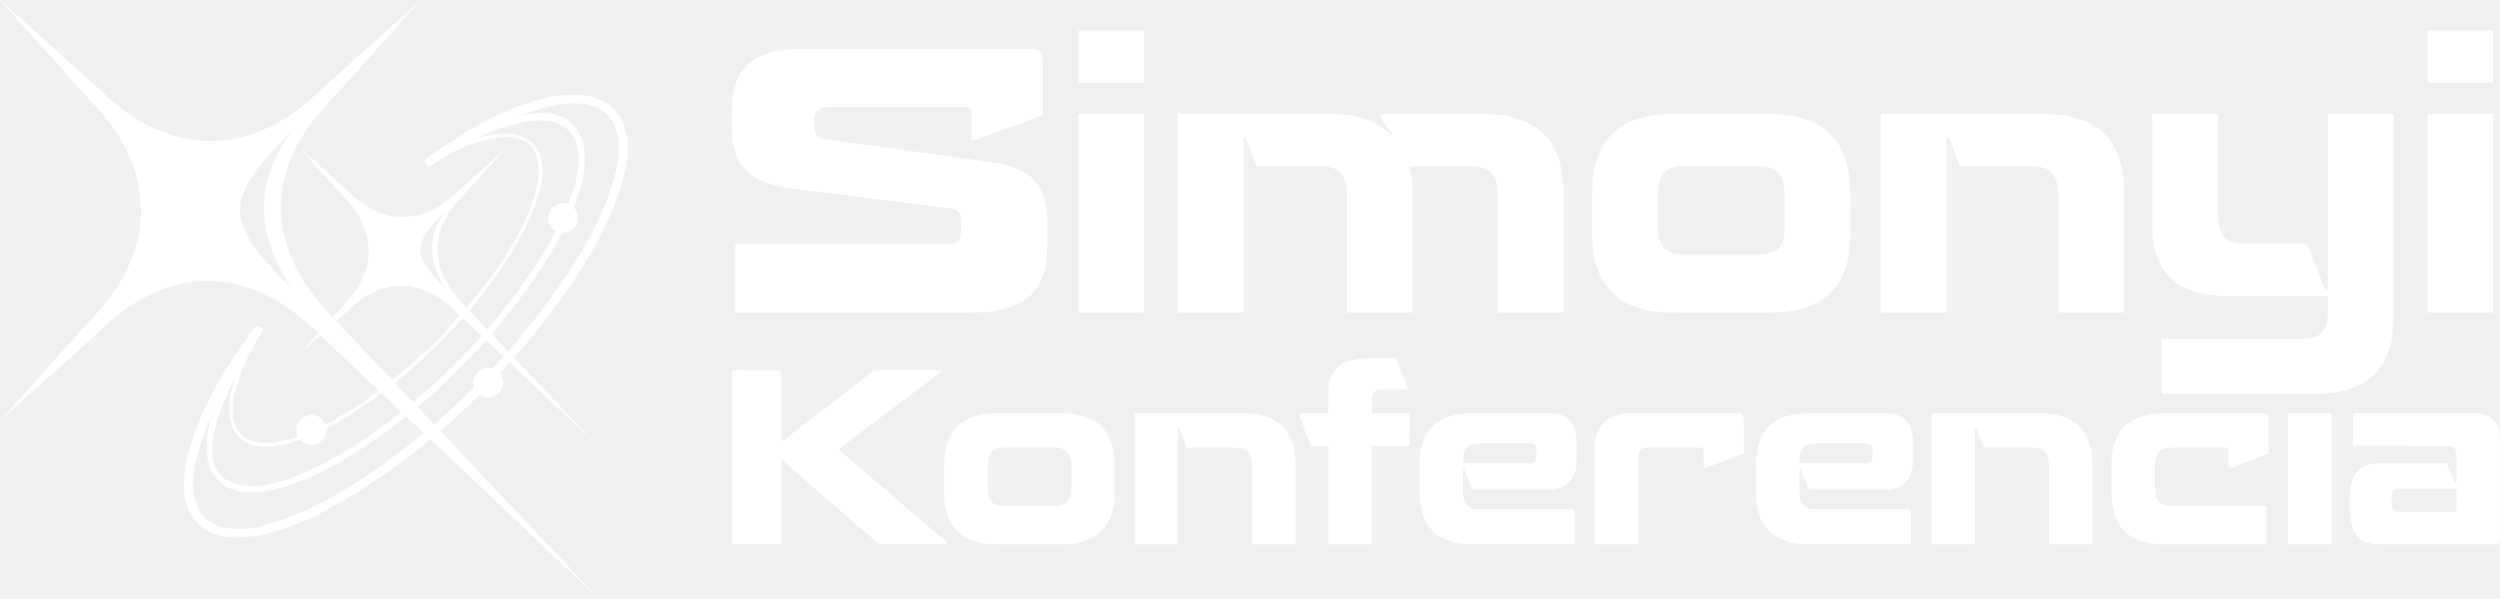
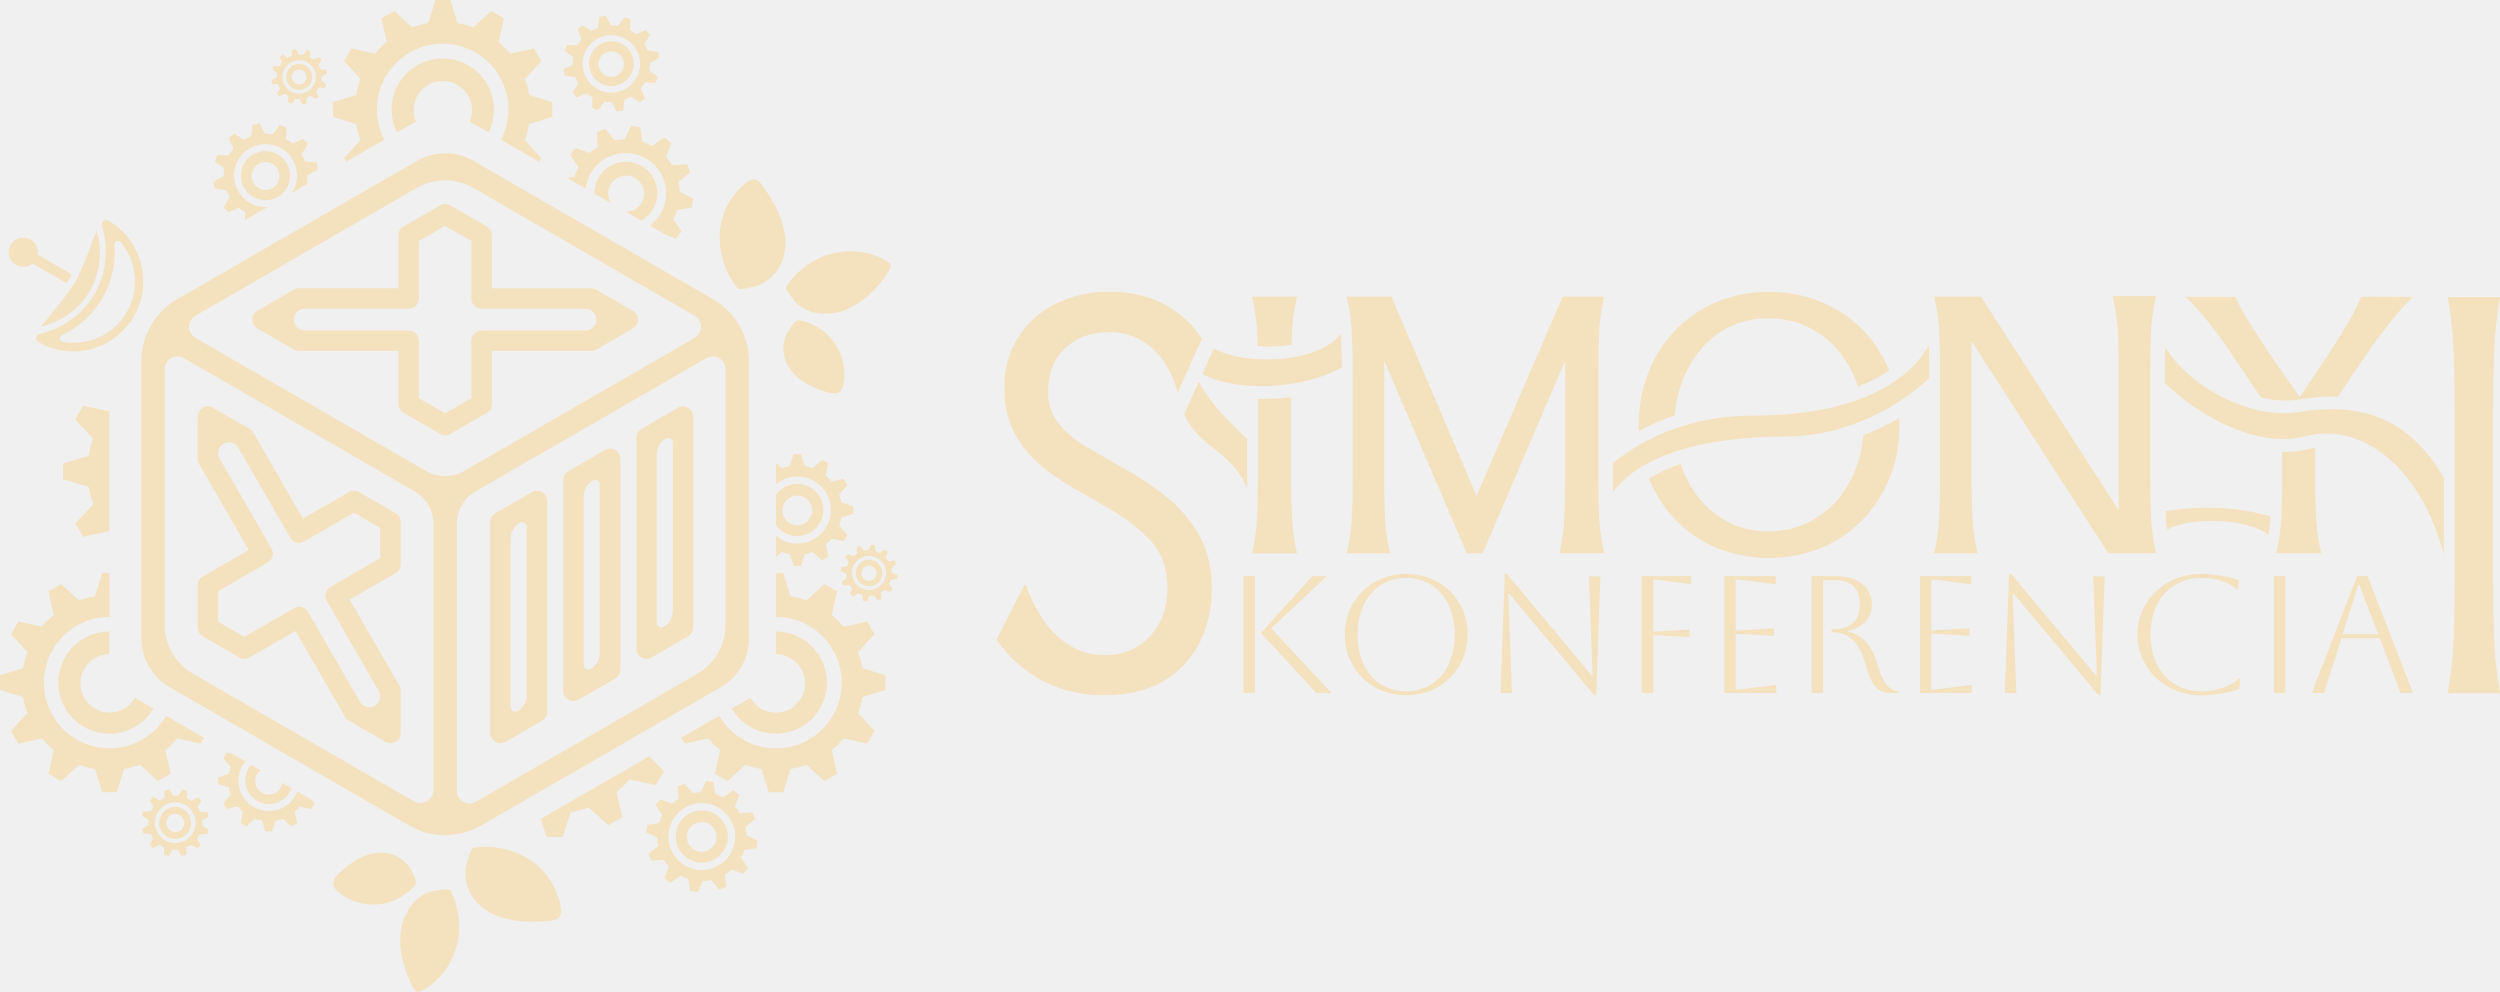
- <svg xmlns="http://www.w3.org/2000/svg" width="3231" height="773" viewBox="0 0 3231 773" fill="none">
-   <g clip-path="url(#clip0_671_34514)">
-     <path d="M1009.71 478.662V569.675H1011.91L1129.64 478.555H1216.17V480.997L1083.6 580.45L1223.75 700.915V703.357H1136.03L1011.8 595.248H1009.61V703.357H946.07V478.519L1009.71 478.662Z" fill="white" />
-     <path d="M1440.52 636.193C1440.52 677.246 1421.66 703.501 1370.99 703.501H1289.41C1239.1 703.501 1220.16 677.246 1220.16 636.193V601.282C1220.16 560.517 1239.03 533.938 1289.41 533.938H1370.99C1421.66 533.938 1440.52 560.517 1440.52 601.282V636.193ZM1360.78 653.792C1378.39 653.792 1384.57 647.902 1384.57 628.651V604.874C1384.57 584.473 1377.78 578.295 1360.78 578.295H1299.9C1282.29 578.295 1276.4 584.796 1276.4 604.874V628.651C1276.4 647.794 1282.29 653.792 1299.9 653.792H1360.78Z" fill="white" />
-     <path d="M1466.65 533.938H1605.11C1655.79 533.938 1674.33 560.193 1674.33 601.282V703.501H1618.2V604.982C1618.2 585.515 1611.01 578.403 1594.41 578.403H1533.85L1524.58 553.692H1522.39V703.501H1466.65V533.938Z" fill="white" />
-     <path d="M1822.17 576.571H1772.72V703.501H1716.77V576.571H1693.91L1679.07 536.416V533.938H1716.77V513.537C1716.77 473.382 1732.22 462.572 1778.9 462.572H1804.06L1819.23 500.572V503.373H1786.49C1775.99 503.373 1772.9 507.683 1772.9 518.817V533.938H1822.35L1822.17 576.571Z" fill="white" />
-     <path d="M1892.93 606.849H1890.7V633.104C1890.7 652.248 1896.27 658.246 1914.17 658.246H2035.03V703.322H1903.75C1853.44 703.322 1834.54 677.066 1834.54 636.014V601.282C1834.54 560.193 1853.37 533.938 1903.75 533.938H2001.71C2027.37 533.938 2037.87 547.227 2037.87 575.314V591.692C2037.87 616.834 2027.37 632.781 2001.71 632.781H1902.53L1892.93 606.849ZM1890.7 598.409H1975.98C1982.81 598.409 1985.58 595.643 1985.58 588.532V582.354C1985.58 575.171 1982.49 572.8 1975.98 572.8H1914.17C1896.89 572.8 1890.7 578.978 1890.7 597.511V598.409Z" fill="white" />
-     <path d="M2204.14 604.981H2201.66V581.815C2201.72 581.381 2201.68 580.939 2201.55 580.521C2201.42 580.103 2201.2 579.718 2200.91 579.394C2200.62 579.069 2200.25 578.812 2199.85 578.641C2199.45 578.47 2199.01 578.389 2198.57 578.403H2130.29C2120.41 578.403 2116.71 582.426 2116.71 593.56V703.501H2060.72V581.384C2060.72 552.651 2075.28 533.83 2108.01 533.83H2245.54C2251.11 533.83 2253.59 536.596 2253.59 542.163V586.017L2204.14 604.981Z" fill="white" />
-     <path d="M2327.73 606.849H2325.54V633.104C2325.54 652.248 2331.11 658.246 2349.04 658.246H2469.86V703.322H2338.55C2288.23 703.322 2269.33 677.066 2269.33 636.014V601.282C2269.33 560.193 2288.16 533.938 2338.55 533.938H2436.51C2462.17 533.938 2472.7 547.227 2472.7 575.314V591.692C2472.7 616.834 2462.17 632.781 2436.51 632.781H2337.32L2327.73 606.849ZM2325.54 598.409H2410.85C2417.64 598.409 2420.41 595.643 2420.41 588.532V582.354C2420.41 575.171 2417.32 572.8 2410.85 572.8H2349.04C2331.72 572.8 2325.54 578.978 2325.54 597.511V598.409Z" fill="white" />
-     <path d="M2496.45 533.938H2634.92C2685.59 533.938 2704.13 560.193 2704.13 601.282V703.501H2648.21V604.982C2648.21 585.515 2641.03 578.403 2624.42 578.403H2563.83L2554.56 553.692H2552.41V703.501H2496.45V533.938Z" fill="white" />
-     <path d="M2882.77 604.982H2879.97V581.815C2879.97 579.948 2879.04 578.403 2877.2 578.403H2808.6C2790.95 578.403 2785.1 584.904 2785.1 604.982V628.759C2785.1 647.902 2790.95 653.9 2808.6 653.9H2929.27V703.609H2798.07C2747.76 703.609 2728.86 677.354 2728.86 636.301V601.282C2728.86 560.517 2747.69 533.938 2798.07 533.938H2923.85C2924.98 533.778 2926.14 533.882 2927.22 534.243C2928.31 534.605 2929.3 535.213 2930.11 536.021C2930.92 536.828 2931.54 537.813 2931.9 538.898C2932.27 539.982 2932.38 541.137 2932.22 542.271V586.125L2882.77 604.982Z" fill="white" />
-     <path d="M2956.91 507.36V462.572H3012.86V507.36H2956.91ZM2956.91 703.501V533.938H3012.86V703.501H2956.91Z" fill="white" />
-     <path d="M3040.97 575.961V533.938H3198.59C3220.83 533.938 3230.93 546.904 3230.93 570.07V696.102C3231.08 697.09 3231 698.099 3230.7 699.051C3230.39 700.003 3229.87 700.872 3229.18 701.588C3228.48 702.305 3227.63 702.851 3226.68 703.183C3225.74 703.515 3224.73 703.624 3223.74 703.501H3075.9C3051.46 703.501 3036.65 691.792 3036.65 655.947V643.269C3036.65 611.159 3051.46 598.481 3075.9 598.481H3162.15L3172.64 623.622H3174.83V589.322C3174.83 579.768 3170.81 576.069 3163.08 576.069L3040.97 575.961ZM3174.8 657.815V631.847H3101.23C3093.83 631.847 3091.03 635.439 3091.03 642.982V650.38C3091.03 657.564 3093.83 661.515 3101.23 661.515H3171.38C3173.86 661.515 3174.8 660.257 3174.8 657.815Z" fill="white" />
-     <path d="M1258.97 181.451H1255.2V144.026C1255.31 143.265 1255.24 142.49 1254.99 141.761C1254.75 141.032 1254.34 140.369 1253.79 139.826C1253.25 139.282 1252.59 138.873 1251.86 138.629C1251.13 138.386 1250.35 138.315 1249.59 138.423H1069.91C1056.79 138.423 1052.59 144.026 1052.59 154.801V163.206C1052.59 176.315 1056.18 178.183 1068.51 180.051L1280.03 209.502C1334.29 217.009 1353.49 238.99 1353.49 290.423V317.54C1353.49 373.678 1328.69 404.063 1253.33 404.063H950.095V315.672H1221.99C1237.91 315.672 1242.12 310.536 1242.12 295.559V286.221C1242.12 274.512 1238.85 270.776 1227.13 269.376L1023.12 243.659C967.884 236.476 945.891 214.674 945.891 165.073V141.225C945.891 92.126 970.22 63.609 1031.06 63.609H1333.68C1343.53 63.609 1348.06 68.745 1348.06 78.55V148.731L1258.97 181.451Z" fill="white" />
-     <path d="M1393.73 107.104V39.257H1478.44V107.104H1393.73ZM1393.73 404.063V147.331H1478.44V404.063H1393.73Z" fill="white" />
-     <path d="M1783.54 147.331H1915.86C1992.58 147.331 2020.69 187.054 2020.69 249.262V404.063H1936.09V254.434C1936.09 224.947 1925.31 214.674 1900.51 214.674H1820.95C1824.27 225.897 1825.86 237.561 1825.66 249.262V404.063H1740.95V254.434C1740.95 224.947 1730.17 214.674 1705.38 214.674H1623.94L1609.93 177.249H1606.8V404.063H1521.92V147.331H1720.83C1757.31 147.331 1780.7 157.603 1798.02 174.448L1799.89 173.047C1793.82 166.2 1788.35 158.846 1783.54 151.066V147.331Z" fill="white" />
-     <path d="M2391.41 302.132C2391.41 364.339 2362.84 404.063 2286.12 404.063H2162.57C2086.27 404.063 2057.74 364.339 2057.74 302.132V249.262C2057.74 187.521 2086.27 147.331 2162.57 147.331H2286.01C2362.73 147.331 2391.3 187.521 2391.3 249.262L2391.41 302.132ZM2270.66 328.782C2297.33 328.782 2306.6 319.91 2306.6 290.89V254.973C2306.6 224.085 2296.29 214.746 2270.66 214.746H2178.49C2151.82 214.746 2142.91 224.552 2142.91 254.973V290.89C2142.91 319.91 2151.82 328.782 2178.49 328.782H2270.66Z" fill="white" />
-     <path d="M2430.69 147.331H2640.34C2717.11 147.331 2745.17 187.054 2745.17 249.262V404.063H2660.47V254.901C2660.47 225.413 2649.69 214.674 2624.53 214.674H2532.71L2518.7 177.249H2515.39V404.063H2430.69V147.331Z" fill="white" />
-     <path d="M3004.74 373.678H3008.34V147.402H3093.51V409.307C3093.51 469.18 3067.31 509.371 2988.68 509.371H2793.54V437.753H2975.56C2999.93 437.753 3008.34 426.978 3008.34 403.597V382.908H2886.94C2810.22 382.908 2781.65 352.02 2781.65 289.345V147.331H2866.82V278.283C2866.82 305.867 2876.2 314.738 2902.75 314.738H2981.81L3004.74 373.678Z" fill="white" />
-     <path d="M3137.31 107.104V39.257H3222.02V107.104H3137.31ZM3137.31 404.063V147.331H3222.02V404.063H3137.31Z" fill="white" />
-     <path d="M558.35 545.611L557.811 545.072L432.284 412.396C340.861 320.988 340.861 216.183 429.014 128.079L544.011 0L415.861 114.934C327.708 203.037 219.574 206.306 128.115 114.934L-0.035 0L114.962 128.079C206.385 219.451 203.079 327.525 114.962 415.628L-0.035 543.707L128.115 428.774C216.268 340.67 321.167 340.67 412.626 432.078L773.431 773.036L558.35 545.611ZM378.882 167.408C326.378 236.619 331.625 303.065 376.474 372.636C288.321 284.604 287.423 258.852 378.882 167.408Z" fill="white" />
-     <path d="M599.354 393.683C554.397 348.644 554.397 297.067 597.701 253.608L654.481 190.754L591.448 247.323C548.108 290.638 494.922 292.255 449.965 247.323L386.752 190.754L443.316 253.608C488.273 298.54 486.656 351.733 443.316 395.048L391.567 452.515L392.107 453.09L449.641 401.621C492.981 358.305 544.55 358.305 589.507 403.237L766.963 570.933L599.354 393.683ZM576.929 271.567C551.019 305.759 553.606 338.587 575.743 372.924C532.296 329.213 531.757 316.498 576.929 271.351V271.567Z" fill="white" />
-     <path d="M328.138 424.32C293.531 471.838 260.469 524.061 244.657 581.276C236.355 611.303 231.181 650.955 254.755 675.809C273.981 696.066 304.384 696.892 330.222 692.654C374.676 685.471 416.938 663.526 455.031 640.395C558.924 577.326 650.49 488.575 721.933 390.666C752.12 349.29 779.719 304.682 797.4 256.338C808.181 226.706 817.92 189.604 805.342 158.932C792.009 126.606 756.935 119.423 725.203 123.302C662.026 131.24 602.587 168.485 551.593 204.223C545.519 208.461 551.305 218.589 557.45 214.207C601.113 183.642 648.586 154.442 700.478 140.147C729.515 132.174 772.891 125.996 791.362 156.705C806.671 182.134 798.083 217.188 789.637 243.372C776.017 285.322 753.449 324.364 728.904 360.784C665.452 454.01 585.963 535.254 494.13 600.743C456.36 627.681 415.895 652.571 372.304 668.985C344.884 679.257 310.313 689.817 281.348 679.401C243.866 665.896 246.741 620.462 254.827 588.819C269.597 530.921 303.485 478.052 338.272 430.247C342.692 424.212 332.63 418.43 328.282 424.392L328.138 424.32Z" fill="white" />
-     <path d="M558.169 212.34C594.681 188.491 635.037 165.037 678.593 157.459C704.827 152.862 736.092 156.489 745.04 185.69C752.874 211.154 743.279 240.822 733.971 264.706C720.208 299.833 700.191 332.517 678.521 363.262C628.615 433.737 567.988 495.979 498.837 547.73C467.677 571.766 433.927 592.246 398.214 608.789C373.562 619.743 344.884 630.339 317.393 627.681C220.148 618.45 314.266 464.583 338.416 429.061C341.398 424.679 334.283 420.585 331.228 424.931C304.24 464.439 277.108 509.407 268.878 557.5C264.781 581.42 265.967 610.046 287.314 625.741C306.791 640.108 334.031 637.414 355.989 632.206C394.046 623.227 429.803 603.832 462.505 582.965C543.075 531.316 613.943 462.787 671.37 386.751C698.43 350.835 723.226 312.547 740.224 270.884C750.61 245.419 760.277 215.105 753.952 187.378C733.289 97.155 593.099 179.727 554 205.336C549.58 208.209 553.713 215.357 558.169 212.519V212.34Z" fill="white" />
-     <path d="M558.997 210.508C575.822 200.479 593.558 192.061 611.967 185.366C625.976 180.107 640.81 177.383 655.774 177.321C666.555 177.644 677.66 180.481 685.422 188.383C690.722 194.083 694.157 201.262 695.269 208.963C698.863 230.513 691.388 253.68 683.338 273.398C670.678 302.905 654.575 330.815 635.362 356.545C594.266 413.143 544.902 463.254 488.92 505.205C463.169 525.025 435.333 541.982 405.906 555.775C385.315 565.114 361.92 573.734 338.92 572.297C320.377 571.256 305.679 561.019 301.869 542.235C299.86 529.234 300.756 515.95 304.493 503.337C309.116 486.341 315.612 469.91 323.863 454.347C328.499 445.26 333.53 436.388 338.812 427.589C339.136 427.036 339.228 426.378 339.066 425.758C338.904 425.138 338.503 424.608 337.95 424.284C337.397 423.96 336.738 423.869 336.118 424.031C335.498 424.193 334.968 424.594 334.644 425.146C323.927 442.485 314.752 460.728 307.224 479.668C301.199 494.256 297.489 509.694 296.227 525.426C295.113 545.683 302.193 566.119 322.353 573.842C341.831 581.276 364.902 575.997 383.913 569.675C413.489 559.87 441.088 544.174 466.891 526.862C527.225 485.849 580.699 435.569 625.336 377.88C647.584 350.173 666.642 320.053 682.152 288.088C692.322 266.322 701.666 241.827 700.911 217.44C700.336 198.512 691.496 181.523 672.629 175.238C660.243 171.823 647.202 171.539 634.68 174.412C617.473 177.956 600.786 183.665 585.015 191.4C575.312 195.926 565.861 200.954 556.553 206.306C556 206.629 555.599 207.16 555.437 207.779C555.275 208.399 555.367 209.057 555.691 209.61C556.015 210.162 556.545 210.564 557.165 210.725C557.785 210.887 558.444 210.796 558.997 210.472V210.508Z" fill="white" />
-     <path d="M727.646 300.874C738.324 300.874 746.98 292.223 746.98 281.551C746.98 270.879 738.324 262.228 727.646 262.228C716.969 262.228 708.312 270.879 708.312 281.551C708.312 292.223 716.969 300.874 727.646 300.874Z" fill="white" />
-     <path d="M630.977 513.933C641.654 513.933 650.311 505.281 650.311 494.609C650.311 483.937 641.654 475.286 630.977 475.286C620.299 475.286 611.643 483.937 611.643 494.609C611.643 505.281 620.299 513.933 630.977 513.933Z" fill="white" />
-     <path d="M402.492 574.847C413.17 574.847 421.826 566.196 421.826 555.524C421.826 544.852 413.17 536.201 402.492 536.201C391.814 536.201 383.158 544.852 383.158 555.524C383.158 566.196 391.814 574.847 402.492 574.847Z" fill="white" />
-   </g>
+ <svg xmlns="http://www.w3.org/2000/svg" id="Layer_1" data-name="Layer 1" viewBox="0 0 782.78 310.59">
  <defs>
-     <clipPath id="clip0_671_34514">
-       <rect width="3231" height="773" fill="white" />
-     </clipPath>
+     <style>.cls-1{fill:#f4e1be;}</style>
  </defs>
+   <path class="cls-1" d="M50.46,230.92,36.2,222.69l1.6-2.78,14.26,8.24a3,3,0,0,1-.52,1.38A4.59,4.59,0,0,1,50.46,230.92Z" transform="translate(-29.75 -142.32)" />
+   <path class="cls-1" d="M307,358.34v-4.57l-7.24-2.27a26.54,26.54,0,0,0-1.35-5l5.14-5.58-2.28-4-7.4,1.66a28,28,0,0,0-3.7-3.69l1.67-7.4-4-2.29-5.58,5.14a26.92,26.92,0,0,0-5-1.34L275,321.75h-2.29v13.72a20.59,20.59,0,1,1-17.76,31l-11.87,6.85,1.08,1.86,7.39-1.65a26.74,26.74,0,0,0,3.69,3.68l-1.66,7.4,4,2.29,5.57-5.13a27.7,27.7,0,0,0,5.06,1.34l2.25,7.25H275l2.27-7.25a27.71,27.71,0,0,0,5-1.34l5.58,5.13,4-2.29-1.67-7.4a27.37,27.37,0,0,0,3.7-3.68l7.4,1.65,2.28-4-5.14-5.57a26.64,26.64,0,0,0,1.35-5Z" transform="translate(-29.75 -142.32)" />
+   <path class="cls-1" d="M272.71,340.05v7.1a9.15,9.15,0,1,1-8,13.65l-5.83,3.37a16,16,0,1,0,13.79-24.12Z" transform="translate(-29.75 -142.32)" />
+   <path class="cls-1" d="M81.81,366.47a20.58,20.58,0,1,1-17.75-31V321.75H61.77L59.51,329a26.62,26.62,0,0,0-5,1.34l-5.57-5.14-4,2.29,1.65,7.4a27.89,27.89,0,0,0-3.68,3.69l-7.4-1.66-2.29,4,5.13,5.58a27.29,27.29,0,0,0-1.34,5l-7.25,2.27v4.57L37,360.6a27.39,27.39,0,0,0,1.34,5l-5.13,5.57,2.29,4,7.4-1.65a27.23,27.23,0,0,0,3.68,3.68l-1.65,7.4,4,2.29,5.57-5.13a27.39,27.39,0,0,0,5,1.34l2.26,7.25h4.57l2.27-7.25a27.5,27.5,0,0,0,5-1.34l5.58,5.13,4-2.29-1.66-7.4a27.3,27.3,0,0,0,3.69-3.68l7.4,1.65,1.07-1.85Z" transform="translate(-29.75 -142.32)" />
+   <path class="cls-1" d="M72,360.8a9.14,9.14,0,1,1-8-13.65v-7.1a16,16,0,1,0,13.79,24.13Z" transform="translate(-29.75 -142.32)" />
+   <path class="cls-1" d="M202.69,178.91v-4.58l-7.25-2.27a26.72,26.72,0,0,0-1.34-5l5.14-5.58-2.29-4-7.4,1.67a28.12,28.12,0,0,0-3.7-3.7l1.67-7.4-4-2.28L178,150.91a26,26,0,0,0-5-1.35l-2.27-7.24H166.1l-2.26,7.24a25.91,25.91,0,0,0-5.05,1.35l-5.57-5.14-4,2.28,1.65,7.4a27.37,27.37,0,0,0-3.68,3.7l-7.41-1.67-2.28,4,5.13,5.58a28.34,28.34,0,0,0-1.35,5l-7.24,2.27v4.58l7.24,2.26a28.45,28.45,0,0,0,1.35,5.05l-5.13,5.57.67,1.15,11.9-6.87a20.34,20.34,0,0,1-2.31-9.45,20.59,20.59,0,1,1,38.86,9.45l11.91,6.87.67-1.15-5.14-5.57a26.82,26.82,0,0,0,1.34-5.05Z" transform="translate(-29.75 -142.32)" />
+   <path class="cls-1" d="M168.38,160.61a16,16,0,0,0-16,16,15.76,15.76,0,0,0,1.69,7.15l5.88-3.38a9,9,0,0,1-.71-3.53,9.15,9.15,0,1,1,17.58,3.53l5.88,3.38a15.76,15.76,0,0,0,1.69-7.15A16,16,0,0,0,168.38,160.61Z" transform="translate(-29.75 -142.32)" />
+   <path class="cls-1" d="M233.06,379.1l-34,19.64,1.82,5.62h5.07l2.51-7.75a31.42,31.42,0,0,0,5.59-1.45l6.19,5.5,4.39-2.45-1.85-7.93a30,30,0,0,0,4.1-3.95l8.21,1.78,2.53-4.25Z" transform="translate(-29.75 -142.32)" />
+   <path class="cls-1" d="M64,271.17l-8.21-1.79-2.53,4.25,5.68,6A28.07,28.07,0,0,0,57.5,285l-8,2.43v4.89l8,2.43A28.07,28.07,0,0,0,59,300.17l-5.68,6,2.53,4.24L64,308.61l0,0V271.15Z" transform="translate(-29.75 -142.32)" />
+   <path class="cls-1" d="M235,168.26l.67-1.89-2.66-2a12.63,12.63,0,0,0,.18-2.29l3-1.55-.37-2-3.31-.39a12.34,12.34,0,0,0-1-2.08l1.77-2.81-1.3-1.53-3.07,1.31a11.65,11.65,0,0,0-1.88-1.3l.12-3.33-1.89-.67-2,2.66a11.85,11.85,0,0,0-2.29-.18l-1.55-2.95-2,.37L217,151a12.6,12.6,0,0,0-2.06,1l-2.82-1.77-1.53,1.3,1.3,3.06a11.88,11.88,0,0,0-1.29,1.89l-3.33-.12-.68,1.89,2.67,2a11.75,11.75,0,0,0-.18,2.28L206.15,164l.37,2,3.31.4a12.24,12.24,0,0,0,1,2.07L209,171.29l1.3,1.53,3.06-1.31a11.93,11.93,0,0,0,1.89,1.3l-.13,3.33,1.9.67,2-2.66a12.52,12.52,0,0,0,2.28.18l1.56,2.94,2-.36.4-3.31a12.24,12.24,0,0,0,2.07-1l2.82,1.77,1.53-1.3L230.38,170a12,12,0,0,0,1.3-1.9Zm-16.88,2.54a9,9,0,1,1,11.54-5.5A9,9,0,0,1,218.13,170.8Z" transform="translate(-29.75 -142.32)" />
+   <path class="cls-1" d="M223.5,155.65a7,7,0,1,0,4.27,9A7,7,0,0,0,223.5,155.65Zm-3.73,10.51a4,4,0,1,1,5.13-2.44A4,4,0,0,1,219.77,166.16Z" transform="translate(-29.75 -142.32)" />
+   <path class="cls-1" d="M131.45,169.86l.39-1.1-1.54-1.16a6.53,6.53,0,0,0,.1-1.32l1.71-.9-.21-1.14L130,164a7.38,7.38,0,0,0-.58-1.2l1-1.63-.75-.89-1.78.76a7,7,0,0,0-1.09-.75l.07-1.93L125.8,158l-1.16,1.55a6.54,6.54,0,0,0-1.32-.11l-.9-1.7-1.14.21-.24,1.91a6.83,6.83,0,0,0-1.19.57l-1.63-1-.89.75.76,1.77a6.46,6.46,0,0,0-.75,1.1l-1.93-.08L115,164l1.54,1.16a6.53,6.53,0,0,0-.1,1.32l-1.71.9.21,1.14,1.92.23a6.6,6.6,0,0,0,.57,1.2l-1,1.63.76.89,1.77-.76a7,7,0,0,0,1.09.75l-.07,1.93,1.09.39,1.16-1.55a6.54,6.54,0,0,0,1.32.11l.9,1.7,1.15-.21.23-1.91a7.29,7.29,0,0,0,1.2-.57l1.63,1,.88-.76-.76-1.77a6.52,6.52,0,0,0,.76-1.1Zm-9.77,1.47a5.23,5.23,0,1,1,6.68-3.18A5.23,5.23,0,0,1,121.68,171.33Z" transform="translate(-29.75 -142.32)" />
+   <path class="cls-1" d="M124.79,162.56a4.07,4.07,0,1,0,2.47,5.2A4.06,4.06,0,0,0,124.79,162.56Zm-2.16,6.08a2.32,2.32,0,1,1,3-1.41A2.32,2.32,0,0,1,122.63,168.64Z" transform="translate(-29.75 -142.32)" />
+   <path class="cls-1" d="M126.05,197.11l3.22-1.69-.4-2.16-3.61-.43a13,13,0,0,0-1.08-2.26l1.94-3.07-1.42-1.68-3.34,1.43a12.72,12.72,0,0,0-2.06-1.41l.13-3.64-2.06-.73-2.18,2.91a13.24,13.24,0,0,0-2.5-.2L111,181l-2.16.4L108.4,185a12.91,12.91,0,0,0-2.25,1.08l-3.07-1.94-1.67,1.42,1.42,3.35a12.73,12.73,0,0,0-1.42,2.06l-3.63-.14-.73,2.07L100,195a12.46,12.46,0,0,0-.2,2.5l-3.21,1.69.39,2.16,3.61.43a13,13,0,0,0,1.08,2.26l-1.93,3.07,1.41,1.68,3.34-1.43a13.06,13.06,0,0,0,2.07,1.42l-.1,2.47,7.14-4.13a9.67,9.67,0,0,1-4-.54,9.86,9.86,0,1,1,12.59-6,9.66,9.66,0,0,1-1.11,2.2l5.11-3-.34-.25A13.29,13.29,0,0,0,126.05,197.11Z" transform="translate(-29.75 -142.32)" />
+   <path class="cls-1" d="M115.47,190.09a7.68,7.68,0,1,0,4.66,9.8A7.68,7.68,0,0,0,115.47,190.09ZM117,198.9a4.38,4.38,0,1,1-2.66-5.6A4.37,4.37,0,0,1,117,198.9Z" transform="translate(-29.75 -142.32)" />
+   <path class="cls-1" d="M246.39,207.25l.41-2.78-4.2-2a15.79,15.79,0,0,0-.38-3.19l3.63-2.94-1-2.61-4.66.34a16.25,16.25,0,0,0-1.91-2.58l1.67-4.35-2.21-1.75L233.85,188a16.72,16.72,0,0,0-2.95-1.27l-.73-4.61-2.79-.41-2,4.21a15.61,15.61,0,0,0-3.18.38l-3-3.64-2.61,1,.35,4.65a15.78,15.78,0,0,0-2.57,1.92L210,188.63l-1.75,2.2,2.64,3.86a16.72,16.72,0,0,0-1.27,2.95l-2.33.37,5.82,3.35A12.65,12.65,0,1,1,233.27,213l4.65,2.7,3.49,1.33,1.74-2.21-2.63-3.85a17.39,17.39,0,0,0,1.27-2.94Z" transform="translate(-29.75 -142.32)" />
+   <path class="cls-1" d="M234.88,199.18a9.85,9.85,0,0,0-19,3.75l5.09,2.94a6,6,0,0,1-.42-.84,5.63,5.63,0,1,1,7.31,3.15,5.31,5.31,0,0,1-2.2.39l4.88,2.83A9.86,9.86,0,0,0,234.88,199.18Z" transform="translate(-29.75 -142.32)" />
+   <path class="cls-1" d="M127.16,392.65l-4.3-2.49a9.53,9.53,0,1,1-16.3-9.41l-4.31-2.48-1.54-.35-1.06,1.84,2.38,2.58a11.52,11.52,0,0,0-.62,2.34l-3.36,1v2.12l3.36,1.06a11.6,11.6,0,0,0,.62,2.33l-2.38,2.58,1.06,1.84,3.43-.77a12.49,12.49,0,0,0,1.7,1.71l-.77,3.43,1.84,1.05,2.58-2.37a12.21,12.21,0,0,0,2.34.62l1,3.36H115l1-3.36a12.11,12.11,0,0,0,2.33-.62l2.59,2.37L122.8,400l-.77-3.43a12,12,0,0,0,1.71-1.71l3.43.77,1.06-1.84Z" transform="translate(-29.75 -142.32)" />
+   <path class="cls-1" d="M118.14,387.44a4.24,4.24,0,1,1-6.77-3.91l-3-1.71A7.42,7.42,0,1,0,121,389.09Z" transform="translate(-29.75 -142.32)" />
+   <path class="cls-1" d="M95.1,398l-.35-1.37-2.34-.13a8.8,8.8,0,0,0-.79-1.41L92.74,393l-1-1-2.09,1.06a9.22,9.22,0,0,0-1.39-.82l-.07-2.35-1.36-.38-1.28,2a7.87,7.87,0,0,0-1.61,0l-1.24-2-1.37.35-.12,2.34a7.83,7.83,0,0,0-1.42.79l-2.06-1.12-1,1,1.06,2.09a8.45,8.45,0,0,0-.82,1.39l-2.35.07-.38,1.36,2,1.28a8.65,8.65,0,0,0,0,1.61l-2,1.24.35,1.37,2.35.12a8.76,8.76,0,0,0,.78,1.41l-1.11,2.07,1,1,2.09-1.06a8.06,8.06,0,0,0,1.39.82l.06,2.35,1.37.38,1.27-2a8.77,8.77,0,0,0,1.62,0l1.23,2,1.37-.35.13-2.35a8.76,8.76,0,0,0,1.41-.78L91.54,408l1-1-1.07-2.09a8.11,8.11,0,0,0,.83-1.39l2.35-.06.38-1.37-2-1.28a7.87,7.87,0,0,0,0-1.61Zm-8.89,8.1a6.37,6.37,0,1,1,4.6-7.74A6.37,6.37,0,0,1,86.21,406.09Z" transform="translate(-29.75 -142.32)" />
+   <path class="cls-1" d="M83.42,395.12a5,5,0,1,0,6,3.58A5,5,0,0,0,83.42,395.12Zm1.94,7.61a2.83,2.83,0,1,1,2-3.44A2.82,2.82,0,0,1,85.36,402.73Z" transform="translate(-29.75 -142.32)" />
+   <path class="cls-1" d="M296.86,303.17v-2.33l-3.7-1.15a13,13,0,0,0-.68-2.57l2.62-2.85-1.17-2-3.77.84a15.1,15.1,0,0,0-1.88-1.87l.85-3.77-2-1.17-2.85,2.62a12.31,12.31,0,0,0-2.57-.68l-1.15-3.7h-2.33l-1.16,3.7a12.65,12.65,0,0,0-2.57.68l-1.78-1.65v6.67a10.37,10.37,0,0,1,6.68-2.41,10.49,10.49,0,0,1,0,21,10.37,10.37,0,0,1-6.68-2.41v6.67l1.78-1.65a14.12,14.12,0,0,0,2.57.69l1.16,3.69h2.33l1.15-3.69a13.7,13.7,0,0,0,2.57-.69l2.85,2.62,2-1.17-.85-3.77a13.36,13.36,0,0,0,1.88-1.88l3.77.85,1.17-2-2.62-2.83a13.24,13.24,0,0,0,.68-2.58Z" transform="translate(-29.75 -142.32)" />
+   <path class="cls-1" d="M279.39,293.85a8.18,8.18,0,0,0-6.68,3.47v9.38a8.16,8.16,0,1,0,6.68-12.85Zm0,12.94a4.66,4.66,0,1,1,4.65-4.67A4.67,4.67,0,0,1,279.39,306.79Z" transform="translate(-29.75 -142.32)" />
+   <path class="cls-1" d="M266.63,407.87l.33-2.3-3.49-1.67a14.43,14.43,0,0,0-.31-2.64l3-2.44-.87-2.16-3.85.3a13.79,13.79,0,0,0-1.6-2.13l1.38-3.61-1.83-1.44L256.19,392a13.88,13.88,0,0,0-2.44-1l-.62-3.81-2.31-.33-1.66,3.49a13,13,0,0,0-2.65.31l-2.43-3-2.17.87.31,3.85a14.46,14.46,0,0,0-2.13,1.6l-3.61-1.37L235,394.37l2.19,3.18a14.46,14.46,0,0,0-1,2.45l-3.81.62-.33,2.3,3.49,1.67a13.61,13.61,0,0,0,.31,2.64l-3,2.44.87,2.16,3.85-.3a13.18,13.18,0,0,0,1.59,2.12l-1.37,3.62,1.84,1.43,3.18-2.18a13.57,13.57,0,0,0,2.44,1l.62,3.82,2.31.33,1.66-3.49a14.43,14.43,0,0,0,2.64-.32l2.44,3,2.17-.86-.31-3.86a13.72,13.72,0,0,0,2.13-1.59l3.61,1.37,1.44-1.83-2.19-3.18a13.66,13.66,0,0,0,1-2.45ZM248,414.62a10.48,10.48,0,1,1,11.87-8.89A10.48,10.48,0,0,1,248,414.62Z" transform="translate(-29.75 -142.32)" />
+   <path class="cls-1" d="M250.65,396.17a8.16,8.16,0,1,0,6.92,9.23A8.16,8.16,0,0,0,250.65,396.17ZM248.82,409a4.66,4.66,0,1,1,5.27-4A4.66,4.66,0,0,1,248.82,409Z" transform="translate(-29.75 -142.32)" />
+   <path class="cls-1" d="M310.59,323.6l.17-1.18-1.78-.85a6.63,6.63,0,0,0-.16-1.34l1.52-1.24-.44-1.11-2,.16a7.9,7.9,0,0,0-.81-1.09l.7-1.83-.94-.74-1.62,1.12A6.17,6.17,0,0,0,304,315l-.32-2-1.17-.16-.85,1.77a7.55,7.55,0,0,0-1.35.16l-1.24-1.52-1.1.44.15,2a8.45,8.45,0,0,0-1.08.81l-1.84-.69-.73.93,1.11,1.62a7.58,7.58,0,0,0-.53,1.24l-1.94.32-.17,1.18,1.78.84a6.73,6.73,0,0,0,.16,1.35l-1.52,1.24.44,1.1,2-.15a6.48,6.48,0,0,0,.81,1.08l-.7,1.84.94.73,1.61-1.11a7.69,7.69,0,0,0,1.25.53l.32,1.94,1.17.17.85-1.78a6.55,6.55,0,0,0,1.34-.16l1.25,1.53,1.1-.44-.16-2a6.55,6.55,0,0,0,1.09-.81l1.84.7.73-.93-1.12-1.62a6.94,6.94,0,0,0,.54-1.25ZM301.11,327a5.34,5.34,0,1,1,6-4.52A5.33,5.33,0,0,1,301.11,327Z" transform="translate(-29.75 -142.32)" />
+   <path class="cls-1" d="M302.45,317.64a4.15,4.15,0,1,0,3.52,4.7A4.15,4.15,0,0,0,302.45,317.64Zm-.93,6.52a2.37,2.37,0,1,1,2.68-2A2.37,2.37,0,0,1,301.52,324.16Z" transform="translate(-29.75 -142.32)" />
+   <path class="cls-1" d="M186.45,375a3.15,3.15,0,0,1-1.6-.43,3.2,3.2,0,0,1-1.6-2.77v-66a3.2,3.2,0,0,1,1.6-2.77l11.43-6.6a3.2,3.2,0,0,1,4.8,2.78v66a3.22,3.22,0,0,1-1.6,2.78l-11.43,6.59A3.18,3.18,0,0,1,186.45,375Zm3.2-64.1v52.82a1.47,1.47,0,0,0,2.2,1.27h0a5.67,5.67,0,0,0,2.83-4.91V307.27a1.46,1.46,0,0,0-2.2-1.27h0A5.66,5.66,0,0,0,189.65,310.9Z" transform="translate(-29.75 -142.32)" />
+   <path class="cls-1" d="M209.32,361.8a3.12,3.12,0,0,1-1.6-.43,3.2,3.2,0,0,1-1.6-2.77v-66a3.2,3.2,0,0,1,1.6-2.77l11.43-6.61A3.2,3.2,0,0,1,224,286v66a3.22,3.22,0,0,1-1.6,2.78l-11.43,6.6A3.18,3.18,0,0,1,209.32,361.8Zm3.2-64.1v52.81a1.46,1.46,0,0,0,2.2,1.27h0a5.66,5.66,0,0,0,2.83-4.9V294.06a1.47,1.47,0,0,0-2.2-1.27h0A5.68,5.68,0,0,0,212.52,297.7Z" transform="translate(-29.75 -142.32)" />
+   <path class="cls-1" d="M232.19,348.6a3.12,3.12,0,0,1-1.6-.43A3.19,3.19,0,0,1,229,345.4v-66a3.2,3.2,0,0,1,1.6-2.77L242,270a3.2,3.2,0,0,1,4.8,2.78v66a3.22,3.22,0,0,1-1.6,2.78l-11.43,6.6A3.18,3.18,0,0,1,232.19,348.6Zm3.2-64.1v52.81a1.46,1.46,0,0,0,2.2,1.27h0a5.66,5.66,0,0,0,2.83-4.9V280.86a1.47,1.47,0,0,0-2.2-1.27h0A5.69,5.69,0,0,0,235.39,284.5Z" transform="translate(-29.75 -142.32)" />
+   <path class="cls-1" d="M169.12,278.6a3.12,3.12,0,0,1-1.6-.43l-11.44-6.6a3.22,3.22,0,0,1-1.6-2.78v-16.6h-31.1a3.2,3.2,0,0,1-1.6-.43l-11.44-6.6a3.2,3.2,0,0,1,0-5.55L121.78,233a3.22,3.22,0,0,1,1.6-.43h31.1V216a3.2,3.2,0,0,1,1.6-2.77l11.44-6.6a3.21,3.21,0,0,1,3.2,0l11.43,6.6a3.2,3.2,0,0,1,1.6,2.77v16.61h31.1a3.17,3.17,0,0,1,1.6.43l11.44,6.59a3.21,3.21,0,0,1,0,5.55l-11.44,6.6a3.17,3.17,0,0,1-1.6.43h-31.1v16.6a3.22,3.22,0,0,1-1.6,2.78l-11.43,6.6A3.18,3.18,0,0,1,169.12,278.6ZM160.88,267l8.24,4.75,8.23-4.75V249a3.2,3.2,0,0,1,3.2-3.2h32.53a3.36,3.36,0,0,0,1.7-.46h0a3.4,3.4,0,0,0,0-5.89h0a3.45,3.45,0,0,0-1.69-.45H180.55a3.2,3.2,0,0,1-3.2-3.2v-18l-8.23-4.75-8.24,4.75v18a3.2,3.2,0,0,1-3.2,3.2H125.15a3.45,3.45,0,0,0-1.7.45h0a3.4,3.4,0,0,0,0,5.89h0a3.39,3.39,0,0,0,1.7.46h32.53a3.2,3.2,0,0,1,3.2,3.2Z" transform="translate(-29.75 -142.32)" />
+   <path class="cls-1" d="M152,375a3.15,3.15,0,0,1-1.6-.43L139,368a3.31,3.31,0,0,1-1.17-1.18l-15.55-26.93-14.38,8.3a3.21,3.21,0,0,1-3.2,0l-11.44-6.6a3.22,3.22,0,0,1-1.6-2.78V325.58a3.19,3.19,0,0,1,1.61-2.77l14.37-8.29L92.07,287.58a3.22,3.22,0,0,1-.43-1.6v-13.2A3.21,3.21,0,0,1,96.45,270l11.43,6.61a3.13,3.13,0,0,1,1.17,1.17l15.55,26.93,14.38-8.3a3.21,3.21,0,0,1,3.2,0l11.44,6.6a3.2,3.2,0,0,1,1.6,2.77V319a3.2,3.2,0,0,1-1.6,2.77l-11.44,6.61h0l-2.94,1.69L154.79,357a3.2,3.2,0,0,1,.43,1.6v13.2A3.2,3.2,0,0,1,152,375Zm-8.3-11.69h0a3.4,3.4,0,0,0,5.1-2.95h0a3.36,3.36,0,0,0-.46-1.7l-16.27-28.18a3.2,3.2,0,0,1,1.18-4.38l15.55-9v-9.51l-8.24-4.75-15.55,9a3.2,3.2,0,0,1-4.37-1.18l-16.27-28.17a3.51,3.51,0,0,0-1.24-1.24h0a3.39,3.39,0,0,0-5.09,2.94h0a3.41,3.41,0,0,0,.45,1.7l16.27,28.18a3.2,3.2,0,0,1-1.17,4.37l-15.55,9V337l8.23,4.75,15.55-9a3.2,3.2,0,0,1,4.37,1.17l16.27,28.18A3.31,3.31,0,0,0,143.72,363.31Z" transform="translate(-29.75 -142.32)" />
+   <path class="cls-1" d="M160.28,192.7,85.23,236A22.49,22.49,0,0,0,74,255.51v86.67a17.66,17.66,0,0,0,8.84,15.3l75.05,43.34a22.53,22.53,0,0,0,22.49,0l75.06-43.34a17.67,17.67,0,0,0,8.83-15.3V255.51A22.5,22.5,0,0,0,253,236L178,192.7A17.7,17.7,0,0,0,160.28,192.7Zm86.92,55.45L175,289.84a11.74,11.74,0,0,1-11.75,0L91,248.15a4,4,0,0,1,0-7l69.25-40a17.7,17.7,0,0,1,17.67,0l69.25,40A4,4,0,0,1,247.2,248.15ZM87.38,254.49l72.2,41.69a11.73,11.73,0,0,1,5.88,10.17v83.38a4.05,4.05,0,0,1-6.08,3.51l-69.25-40A17.68,17.68,0,0,1,81.3,338V258A4.05,4.05,0,0,1,87.38,254.49Zm85.4,135.24V306.35a11.73,11.73,0,0,1,5.87-10.17l72.21-41.69a4,4,0,0,1,6.07,3.51v80a17.66,17.66,0,0,1-8.83,15.3l-69.25,40A4,4,0,0,1,172.78,389.73Z" transform="translate(-29.75 -142.32)" />
+   <path class="cls-1" d="M159.55,419.71a1.92,1.92,0,0,0,.34-1.87c-.14-.42-1.43-3.26-1.74-3.75a10.68,10.68,0,0,0-9.15-4.78c-3.9,0-7.5,1.85-10.48,4.25-1.37,1.1-3.24,2.5-4.08,4.08-1.07,2,.47,3.46,2,4.56a17.35,17.35,0,0,0,11.84,3.27A17.74,17.74,0,0,0,159.55,419.71Z" transform="translate(-29.75 -142.32)" />
+   <path class="cls-1" d="M165.62,421.24c-4.36.91-7.55,4.32-9.2,8.34-1.92,4.67-1.6,10-.23,14.76a37.66,37.66,0,0,0,2.9,7.23c.55,1,1.22,1.67,2.4,1.16a16.28,16.28,0,0,0,3.37-2.14,22.59,22.59,0,0,0,8-12.57,24.5,24.5,0,0,0-2.13-17C170.46,420.47,165.9,421.19,165.62,421.24Z" transform="translate(-29.75 -142.32)" />
+   <path class="cls-1" d="M178.06,407.79c-1,.15-2.32,5.31-2.41,5.8a13.32,13.32,0,0,0,4.53,12.3c4.15,3.72,9.86,4.91,15.29,5,1.4,0,2.81,0,4.21-.13s3.14,0,4.37-.64c2.27-1.13,1.13-4.74.59-6.58a21.85,21.85,0,0,0-8.37-11.64A25.49,25.49,0,0,0,178.06,407.79Z" transform="translate(-29.75 -142.32)" />
+   <path class="cls-1" d="M280.3,242.63a1.93,1.93,0,0,0-1.79.63c-.29.34-2.11,2.88-2.38,3.39a10.71,10.71,0,0,0,.44,10.31c1.92,3.4,5.35,5.58,8.92,7,1.64.64,3.78,1.56,5.57,1.5,2.27-.08,2.76-2.14,3-4a17.42,17.42,0,0,0-3.09-11.9A17.71,17.71,0,0,0,280.3,242.63Z" transform="translate(-29.75 -142.32)" />
+   <path class="cls-1" d="M278.59,236.6c3,3.33,7.52,4.39,11.82,3.81,5-.68,9.45-3.62,12.9-7.19a37,37,0,0,0,4.81-6.13c.62-1,.84-1.89-.2-2.66a16.22,16.22,0,0,0-3.53-1.84,22.65,22.65,0,0,0-14.89-.66,24.56,24.56,0,0,0-13.66,10.35C275.51,232.8,278.4,236.39,278.59,236.6Z" transform="translate(-29.75 -142.32)" />
+   <path class="cls-1" d="M260.72,232.56c.64.81,5.76-.65,6.23-.82a13.3,13.3,0,0,0,8.39-10.07c1.14-5.45-.68-11-3.32-15.74q-1-1.83-2.22-3.57c-.76-1.11-1.6-2.71-2.74-3.47-2.12-1.4-4.67,1.39-6,2.77a21.82,21.82,0,0,0-5.9,13.08A25.5,25.5,0,0,0,260.72,232.56Z" transform="translate(-29.75 -142.32)" />
+   <path class="cls-1" d="M52.72,252.35a21.84,21.84,0,0,1-10.94-2.94,1.37,1.37,0,0,1,.39-2.53A27.32,27.32,0,0,0,59,235c6.06-9.8,3.31-20,2.7-22a1.37,1.37,0,0,1,2-1.6,22,22,0,0,1-11,41Zm-3.6-5a1.07,1.07,0,0,0,.26,2A19.22,19.22,0,0,0,67.46,218a1.07,1.07,0,0,0-1.87.79A28.78,28.78,0,0,1,49.12,247.3Z" transform="translate(-29.75 -142.32)" />
+   <circle class="cls-1" cx="7.25" cy="78.98" r="4.57" />
+   <path class="cls-1" d="M60,214.48A24.32,24.32,0,0,1,57.56,234a24.18,24.18,0,0,1-15,10.6s8.55-10.16,10.76-14S60,214.48,60,214.48Z" transform="translate(-29.75 -142.32)" />
+   <path class="cls-1" d="M420.23,279.82v12.7c0,.87,0,1.76,0,2.65-4.89-11.87-14.78-12.26-19.69-23.15l4.56-10.15C409.07,269.48,414.87,274.35,420.23,279.82Z" transform="translate(-29.75 -142.32)" />
+   <path class="cls-1" d="M740.66,304.06c-.1,1.89-.28,3.79-.57,5.67-6.94-5-24-5.85-31.84-1.55-.2-1.41-.31-2.85-.37-4.27,0-.52,0-1-.07-1.53C718,300.66,730.58,300.89,740.66,304.06Z" transform="translate(-29.75 -142.32)" />
+   <path class="cls-1" d="M423.53,250.69a44.13,44.13,0,0,0,10.61-.4c0-1.23.08-2.47.13-3.7a61.28,61.28,0,0,1,1.6-11.39H421.78a61.28,61.28,0,0,1,1.6,11.39C423.45,248,423.49,249.32,423.53,250.69ZM434,292.52V266.69a67.51,67.51,0,0,1-8.67.56c-.57,0-1.14,0-1.7,0v25.3c0,3.88-.08,7.74-.26,11.62a61.27,61.27,0,0,1-1.6,11.4h14.09a61.27,61.27,0,0,1-1.6-11.4C434.09,300.26,434,296.4,434,292.52Z" transform="translate(-29.75 -142.32)" />
+   <path class="cls-1" d="M743.79,275.67l0,0c.34,0,.68,0,1,0C744.47,275.7,744.13,275.7,743.79,275.67Zm11.15,28.47c-.16-3.88-.26-7.74-.26-11.62V282.46a18.2,18.2,0,0,0-1.86.4,29.79,29.79,0,0,1-8.49.94v8.72c0,3.88-.1,7.74-.26,11.62a59.67,59.67,0,0,1-1.62,11.4h14.11A59.67,59.67,0,0,1,754.94,304.14Zm14.15-68.94c-.68,1.58-1.48,3.25-2.37,5s-2.05,3.72-3.43,6-3.15,5-5.28,8.24l-8.19,12.23-8.61-12.35q-4.79-7.14-7.42-11.4a57.18,57.18,0,0,1-4.09-7.66H714.15a97.36,97.36,0,0,1,7.15,8q3.33,4.14,6.32,8.59l10,14.84a29.82,29.82,0,0,0,11.91.74,61.16,61.16,0,0,1,12.2-.91l9.93-14.67c2.07-2.89,4.2-5.73,6.37-8.49a102.52,102.52,0,0,1,7.11-8.08Z" transform="translate(-29.75 -142.32)" />
+   <path class="cls-1" d="M624.41,273.23a74.21,74.21,0,0,1-11.27,5.36A38.76,38.76,0,0,1,611.2,288a32.81,32.81,0,0,1-6,10.68,29.59,29.59,0,0,1-9.44,7.31,27.38,27.38,0,0,1-12.24,2.69A27.08,27.08,0,0,1,571.32,306a28.3,28.3,0,0,1-9.27-7.31A33.72,33.72,0,0,1,556.14,288a2.92,2.92,0,0,1-.13-.42,47,47,0,0,0-9.94,4.54A40.22,40.22,0,0,0,554.33,305a38,38,0,0,0,12.91,8.87,43.9,43.9,0,0,0,32.76,0A38.62,38.62,0,0,0,613,305a40.4,40.4,0,0,0,8.5-13.26,44,44,0,0,0,3-16.39C624.46,274.62,624.45,273.92,624.41,273.23Zm-68.27-10.61A34.75,34.75,0,0,1,562.05,252,27,27,0,0,1,583.51,242a27.91,27.91,0,0,1,12.24,2.65,28.89,28.89,0,0,1,9.44,7.26,32.88,32.88,0,0,1,6,10.63c.09.27.18.55.26.82a46.83,46.83,0,0,0,9.82-5A39.67,39.67,0,0,0,613,245.6a38.75,38.75,0,0,0-13-8.75,42.23,42.23,0,0,0-16.38-3.11,41.66,41.66,0,0,0-16.38,3.15,38.79,38.79,0,0,0-12.91,8.83,40,40,0,0,0-8.45,13.21,43.81,43.81,0,0,0-3,16.38c0,.68,0,1.38,0,2a70.55,70.55,0,0,1,11.25-4.93A37.4,37.4,0,0,1,556.14,262.62Z" transform="translate(-29.75 -142.32)" />
+   <path class="cls-1" d="M633.8,258.2v2.57C622.46,271.39,605.4,279,589.24,279c-28.39,0-46.79,6.82-54.43,17.42,0-1.28,0-2.57,0-3.85v-5.25c10.74-8.89,26.24-14.88,43.65-14.85,32,0,49.05-10.53,55.24-22.1C633.77,253,633.8,255.6,633.8,258.2Z" transform="translate(-29.75 -142.32)" />
+   <path class="cls-1" d="M449.88,257.41a46.11,46.11,0,0,1-11.2,4.19,59.2,59.2,0,0,1-8.08,1.34c-.77.08-1.53.13-2.29.18a58.54,58.54,0,0,1-8.08-.08c-5.75-.46-10.76-1.75-14-3.62l3.56-7.94a30.12,30.12,0,0,0,10.45,3,48.91,48.91,0,0,0,8.09.36c.78,0,1.57-.08,2.35-.15a40,40,0,0,0,8.09-1.44c4.57-1.27,8.5-3.39,10.89-6.43C449.78,250.37,449.86,253.92,449.88,257.41Z" transform="translate(-29.75 -142.32)" />
+   <path class="cls-1" d="M794.93,292v24c-7.1-27.13-25.47-41.86-43.77-37-13.3,3.52-31.15-4.85-43.54-16.73v-4.13c0-2.33,0-4.67.1-7,9,14,28.4,22.49,41.89,20.19C772.58,267.43,786.19,276.59,794.93,292Z" transform="translate(-29.75 -142.32)" />
+   <path class="cls-1" d="M419.08,359.31V322.72h3.59v36.59Zm22.82,0-17.33-18.77,16.06-17.82h4.54l-17.38,16.36,18.86,20.23Z" transform="translate(-29.75 -142.32)" />
+   <path class="cls-1" d="M450.83,341a19.24,19.24,0,0,1,1.45-7.5,18.27,18.27,0,0,1,4.07-6.06,18.52,18.52,0,0,1,6.13-4,20.8,20.8,0,0,1,15.16,0,18.72,18.72,0,0,1,6.13,4,18.4,18.4,0,0,1,4.06,6.06,20,20,0,0,1,0,15,18.38,18.38,0,0,1-10.19,10.09,20.67,20.67,0,0,1-15.16,0,18.43,18.43,0,0,1-10.2-10.09A19.17,19.17,0,0,1,450.83,341Zm4,0a21.58,21.58,0,0,0,1.9,9.33,14.74,14.74,0,0,0,5.34,6.22,15.38,15.38,0,0,0,15.95,0,14.74,14.74,0,0,0,5.34-6.24,23.69,23.69,0,0,0,0-18.59,15,15,0,0,0-5.34-6.24,15.29,15.29,0,0,0-15.92,0,15,15,0,0,0-5.34,6.22A21.21,21.21,0,0,0,454.84,341Z" transform="translate(-29.75 -142.32)" />
+   <path class="cls-1" d="M499.59,359.31,500.91,322h.63l26.57,31.78h.32l-1.16-31h3.59L529.54,360h-.63l-26.58-31.78H502l1.16,31.05Z" transform="translate(-29.75 -142.32)" />
+   <path class="cls-1" d="M543.8,359.31V322.72h15.54v2.56l-8.77-1.2a31.19,31.19,0,0,0-3.17-.32v16.36q.84,0,3.27-.15l8.09-.52v2.4l-8.09-.52c-1.62-.11-2.71-.16-3.27-.16v18.14Z" transform="translate(-29.75 -142.32)" />
+   <path class="cls-1" d="M569.64,359.31V322.72h16.11v2.56l-9.25-1.2a32,32,0,0,0-3.27-.32v15.95c.46,0,1.55-.06,3.27-.16l8.67-.52v2.4l-8.67-.52c-1.72-.11-2.81-.16-3.27-.16v17.51a29.58,29.58,0,0,0,3.33-.31l9.35-1.2v2.56Z" transform="translate(-29.75 -142.32)" />
+   <path class="cls-1" d="M597,322.72h7.08q5.59,0,8.69,2.32a8.44,8.44,0,0,1,1.16,11.9,9.82,9.82,0,0,1-5.57,2.87v.31a9.86,9.86,0,0,1,5.71,3.25,16.63,16.63,0,0,1,3.32,6.32,30.77,30.77,0,0,0,2,5.36,7.33,7.33,0,0,0,2.16,2.74,7.9,7.9,0,0,0,2.83,1.21v.31H622.2a7.81,7.81,0,0,1-3.83-.84,6.64,6.64,0,0,1-2.56-2.82,27,27,0,0,1-2-5.49q-1.53-5.39-4.07-7.63a9,9,0,0,0-6.18-2.25h-.31v-.94h.31q8.51,0,8.51-7.74t-8-7.63h-3.49v35.34H597Z" transform="translate(-29.75 -142.32)" />
+   <path class="cls-1" d="M630.92,359.31V322.72H647v2.56l-9.24-1.2a32.11,32.11,0,0,0-3.28-.32v15.95c.46,0,1.55-.06,3.28-.16l8.66-.52v2.4l-8.66-.52c-1.73-.11-2.82-.16-3.28-.16v17.51a29.58,29.58,0,0,0,3.33-.31l9.35-1.2v2.56Z" transform="translate(-29.75 -142.32)" />
+   <path class="cls-1" d="M657.49,359.31,658.81,322h.63L686,353.77h.31l-1.16-31h3.59L687.44,360h-.63l-26.57-31.78h-.32l1.16,31.05Z" transform="translate(-29.75 -142.32)" />
+   <path class="cls-1" d="M731.19,354.81l-.32,3.19a20.79,20.79,0,0,1-3.59,1.1,41.07,41.07,0,0,1-4.28.71,38,38,0,0,1-3.86.23,21.36,21.36,0,0,1-7.92-1.44,19.56,19.56,0,0,1-6.37-4,18.38,18.38,0,0,1-4.25-6,18.74,18.74,0,0,1,4.25-21.15,19.72,19.72,0,0,1,6.37-4,21.36,21.36,0,0,1,7.92-1.43,31.72,31.72,0,0,1,3.91.26c1.44.17,2.85.41,4.23.7a22.39,22.39,0,0,1,3.48,1l-.26,2.93h-.32a13,13,0,0,0-4.91-2.72,20,20,0,0,0-6.13-.94,15.67,15.67,0,0,0-8.37,2.22,15.23,15.23,0,0,0-5.66,6.22,22.52,22.52,0,0,0,0,18.69,15.35,15.35,0,0,0,5.63,6.19,15.59,15.59,0,0,0,8.4,2.23,19.17,19.17,0,0,0,6.68-1.15,16.69,16.69,0,0,0,5-2.83Z" transform="translate(-29.75 -142.32)" />
+   <path class="cls-1" d="M741.75,359.31V322.72h3.59v36.59Z" transform="translate(-29.75 -142.32)" />
+   <path class="cls-1" d="M753.58,359.31l14.21-36.59h3.28l14.21,36.59h-3.86l-6.55-17.15h-12l-5.44,17.15Zm14.58-33.87-4.91,15.47H774.4l-5.92-15.47Z" transform="translate(-29.75 -142.32)" />
+   <path class="cls-1" d="M465.42,235.19l26.65,62.42,27-62.42h13a59.65,59.65,0,0,0-1.61,11.4q-.25,5.82-.26,11.62v34.31q0,5.82.26,11.62a59.65,59.65,0,0,0,1.61,11.4h-14.1a60.44,60.44,0,0,0,1.6-11.4q.25-5.81.26-11.62V255.2l-25.81,60.34h-5L463.14,255.2v37.32q0,5.82.26,11.62a59.65,59.65,0,0,0,1.61,11.4H451.43a60.44,60.44,0,0,0,1.6-11.4c.18-3.87.26-7.74.26-11.62V258.21c0-3.87-.08-7.74-.26-11.62a60.44,60.44,0,0,0-1.6-11.4Z" transform="translate(-29.75 -142.32)" />
+   <path class="cls-1" d="M650,235.19l43.13,66.87v-44q0-5.81-.26-11.61a60.44,60.44,0,0,0-1.6-11.4h13.58a59.65,59.65,0,0,0-1.61,11.4Q703,252.3,703,258.1v34.32q0,5.81.26,11.66a59.82,59.82,0,0,0,1.61,11.46H689.89l-42.82-66.35v43.33c0,3.88.08,7.75.26,11.62a60.44,60.44,0,0,0,1.6,11.4H635.35a59.65,59.65,0,0,0,1.61-11.4q.25-5.81.26-11.62V258.21q0-5.8-.26-11.62a59.65,59.65,0,0,0-1.61-11.4Z" transform="translate(-29.75 -142.32)" />
+   <path class="cls-1" d="M406.09,248.37l-7.63,17a27.74,27.74,0,0,0-3.62-8.81,23.14,23.14,0,0,0-7.1-7.31,19.29,19.29,0,0,0-10.86-2.91q-8.28,0-13.61,5t-5.33,13.37a15.79,15.79,0,0,0,3.55,10.62,34.18,34.18,0,0,0,9.21,7.39l12,6.84a89.56,89.56,0,0,1,12.77,8.73,40.89,40.89,0,0,1,9.86,11.8,33.19,33.19,0,0,1,3.82,16.44,36.75,36.75,0,0,1-4,17.46,29.07,29.07,0,0,1-11.45,11.79Q386.22,360,375.83,360a41.75,41.75,0,0,1-14.21-2.2,40.33,40.33,0,0,1-10.19-5.27,37.77,37.77,0,0,1-6.52-5.9,44.38,44.38,0,0,1-3.15-4.09l8.81-17.14h.4a44.76,44.76,0,0,0,4.93,10.22,29.06,29.06,0,0,0,8.16,8.41,20.27,20.27,0,0,0,11.77,3.39,18.25,18.25,0,0,0,14-5.9q5.46-5.9,5.46-15,0-9.29-5.26-14.87a56.09,56.09,0,0,0-12.89-10q-5.53-3.31-11.25-6.53a65.66,65.66,0,0,1-10.59-7.39,33.87,33.87,0,0,1-7.9-9.83,29.78,29.78,0,0,1-3.15-13.69,28.4,28.4,0,0,1,15.52-26.5,36.32,36.32,0,0,1,17.37-4,37.23,37.23,0,0,1,12.83,2,31.53,31.53,0,0,1,8.75,4.72,32.25,32.25,0,0,1,5.19,5C405.11,247,405.83,248,406.09,248.37Z" transform="translate(-29.75 -142.32)" />
+   <path class="cls-1" d="M812.54,235.31a120.54,120.54,0,0,0-1.87,17.6q-.3,9-.3,17.92v53q0,9,.3,17.92a120.54,120.54,0,0,0,1.87,17.6H796.17a121.93,121.93,0,0,0,1.87-17.6q.3-9,.3-17.92v-53q0-9-.3-17.92a121.93,121.93,0,0,0-1.87-17.6Z" transform="translate(-29.75 -142.32)" />
</svg>
